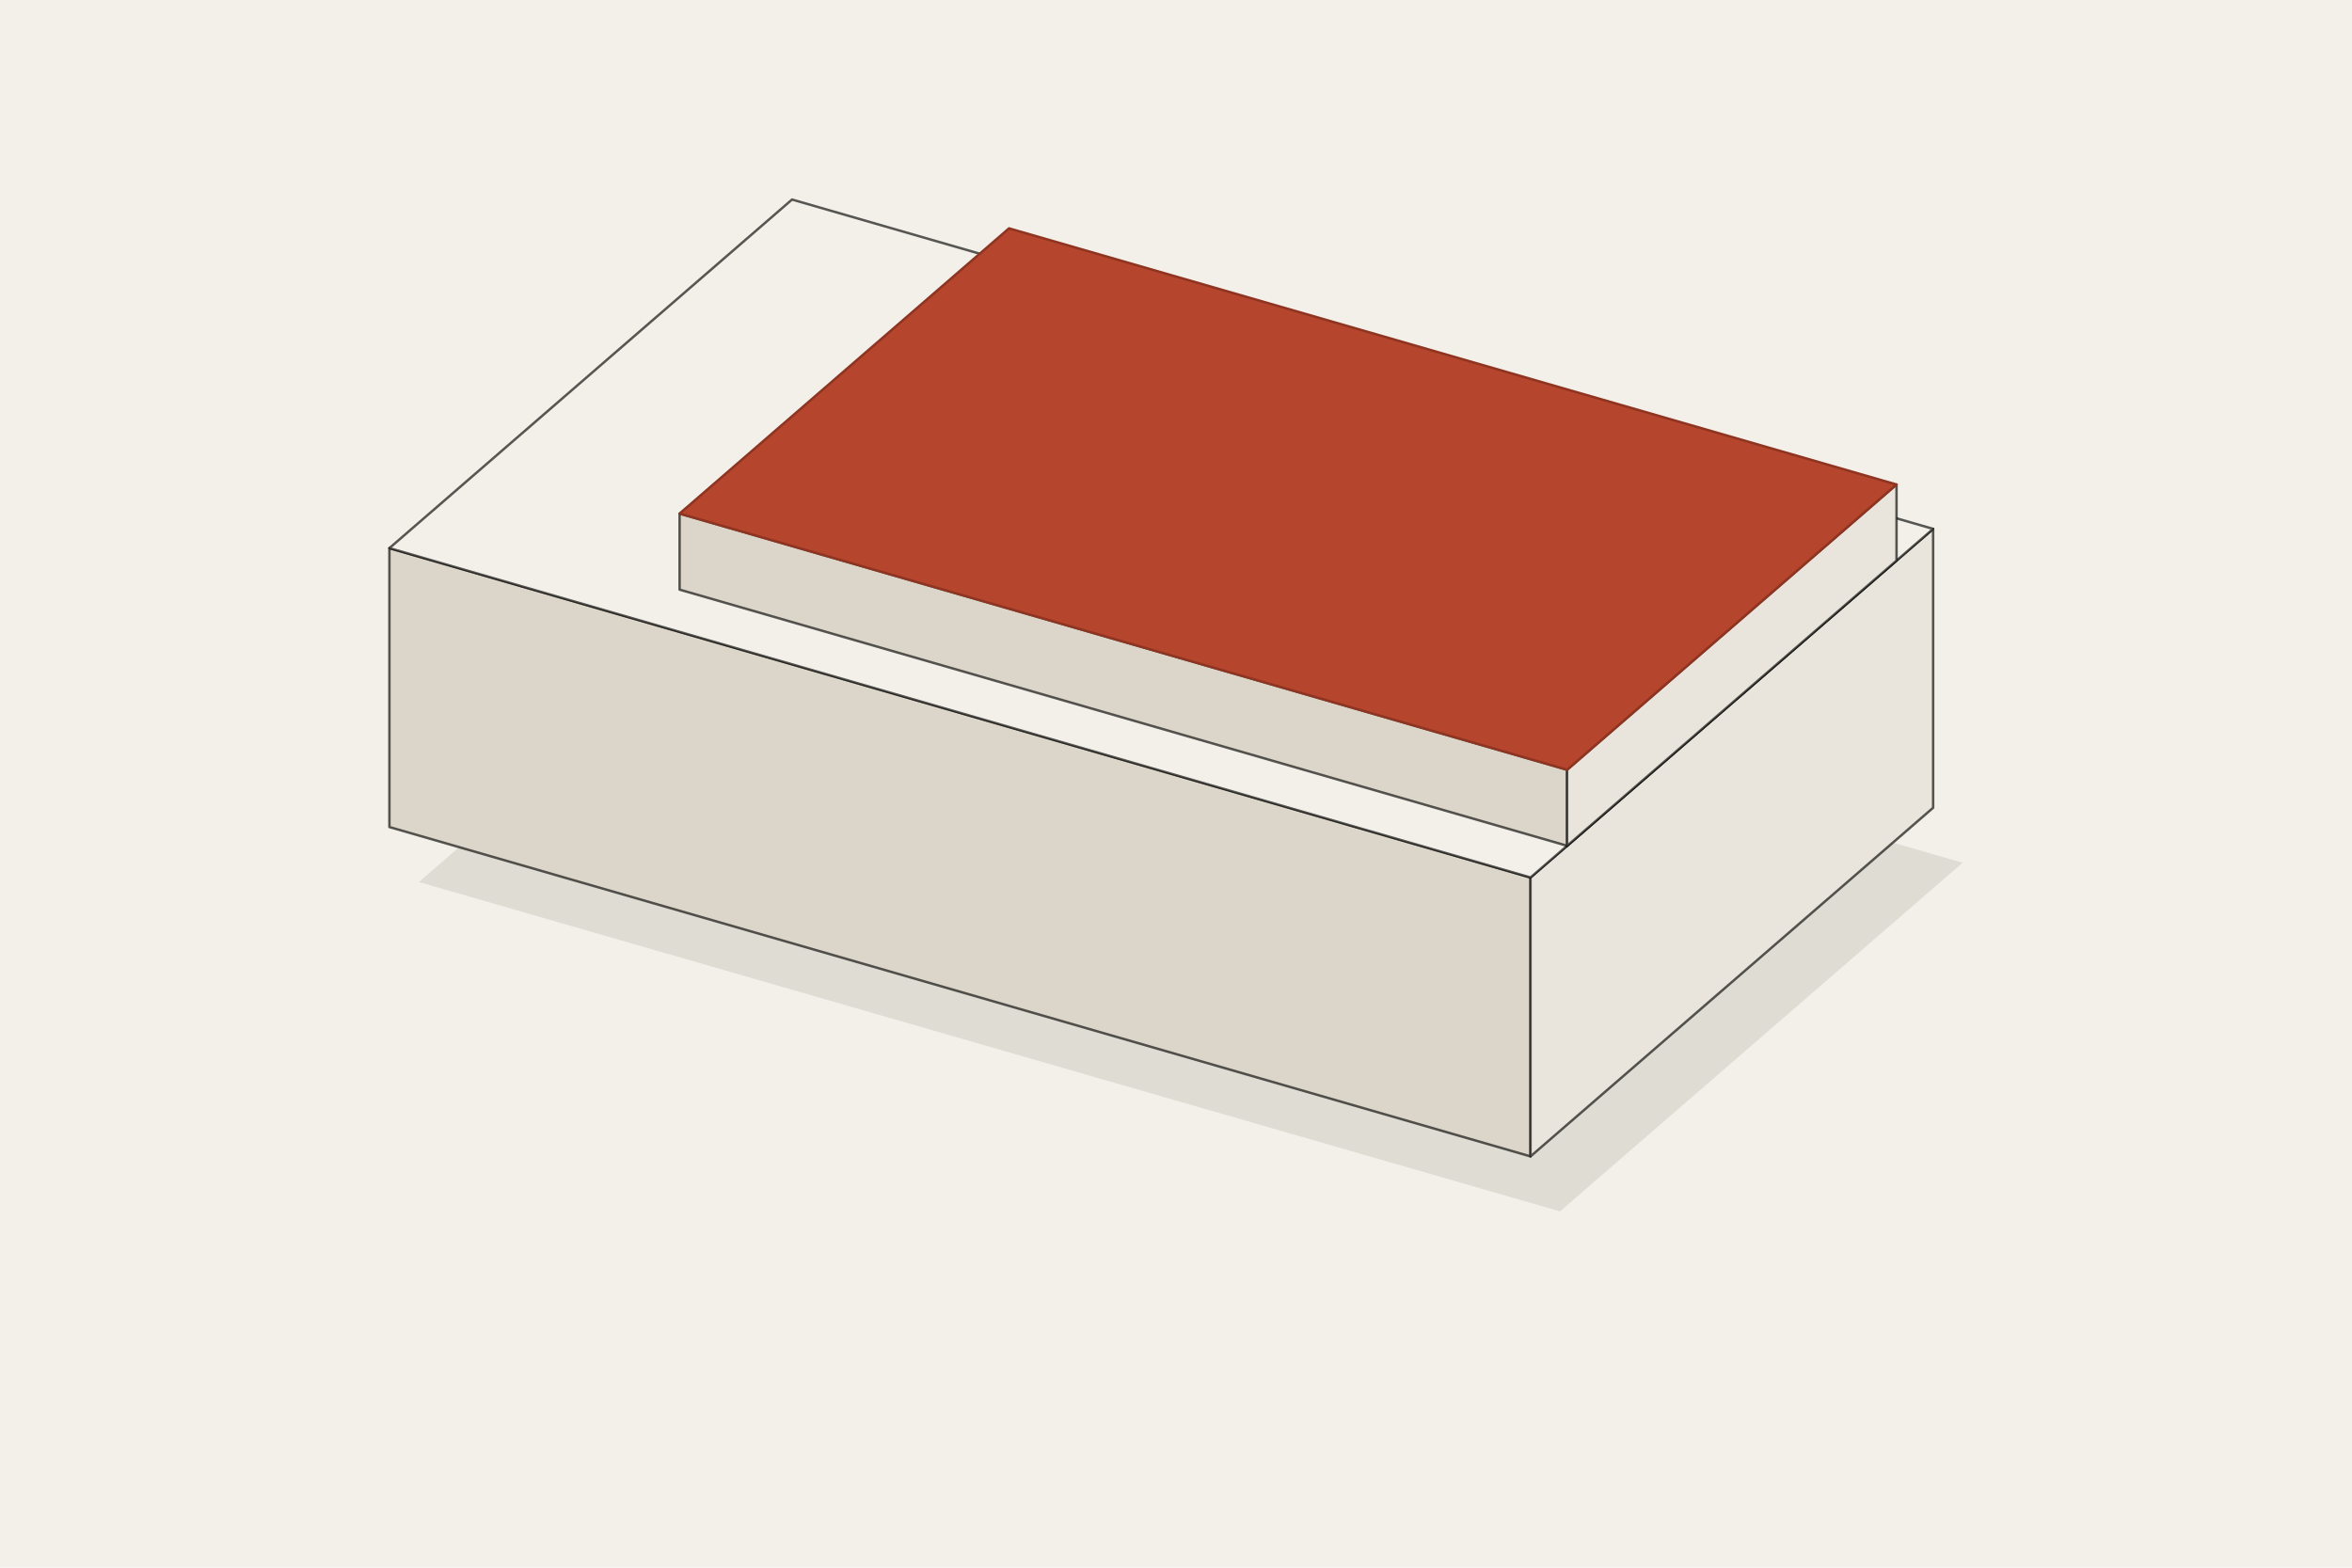
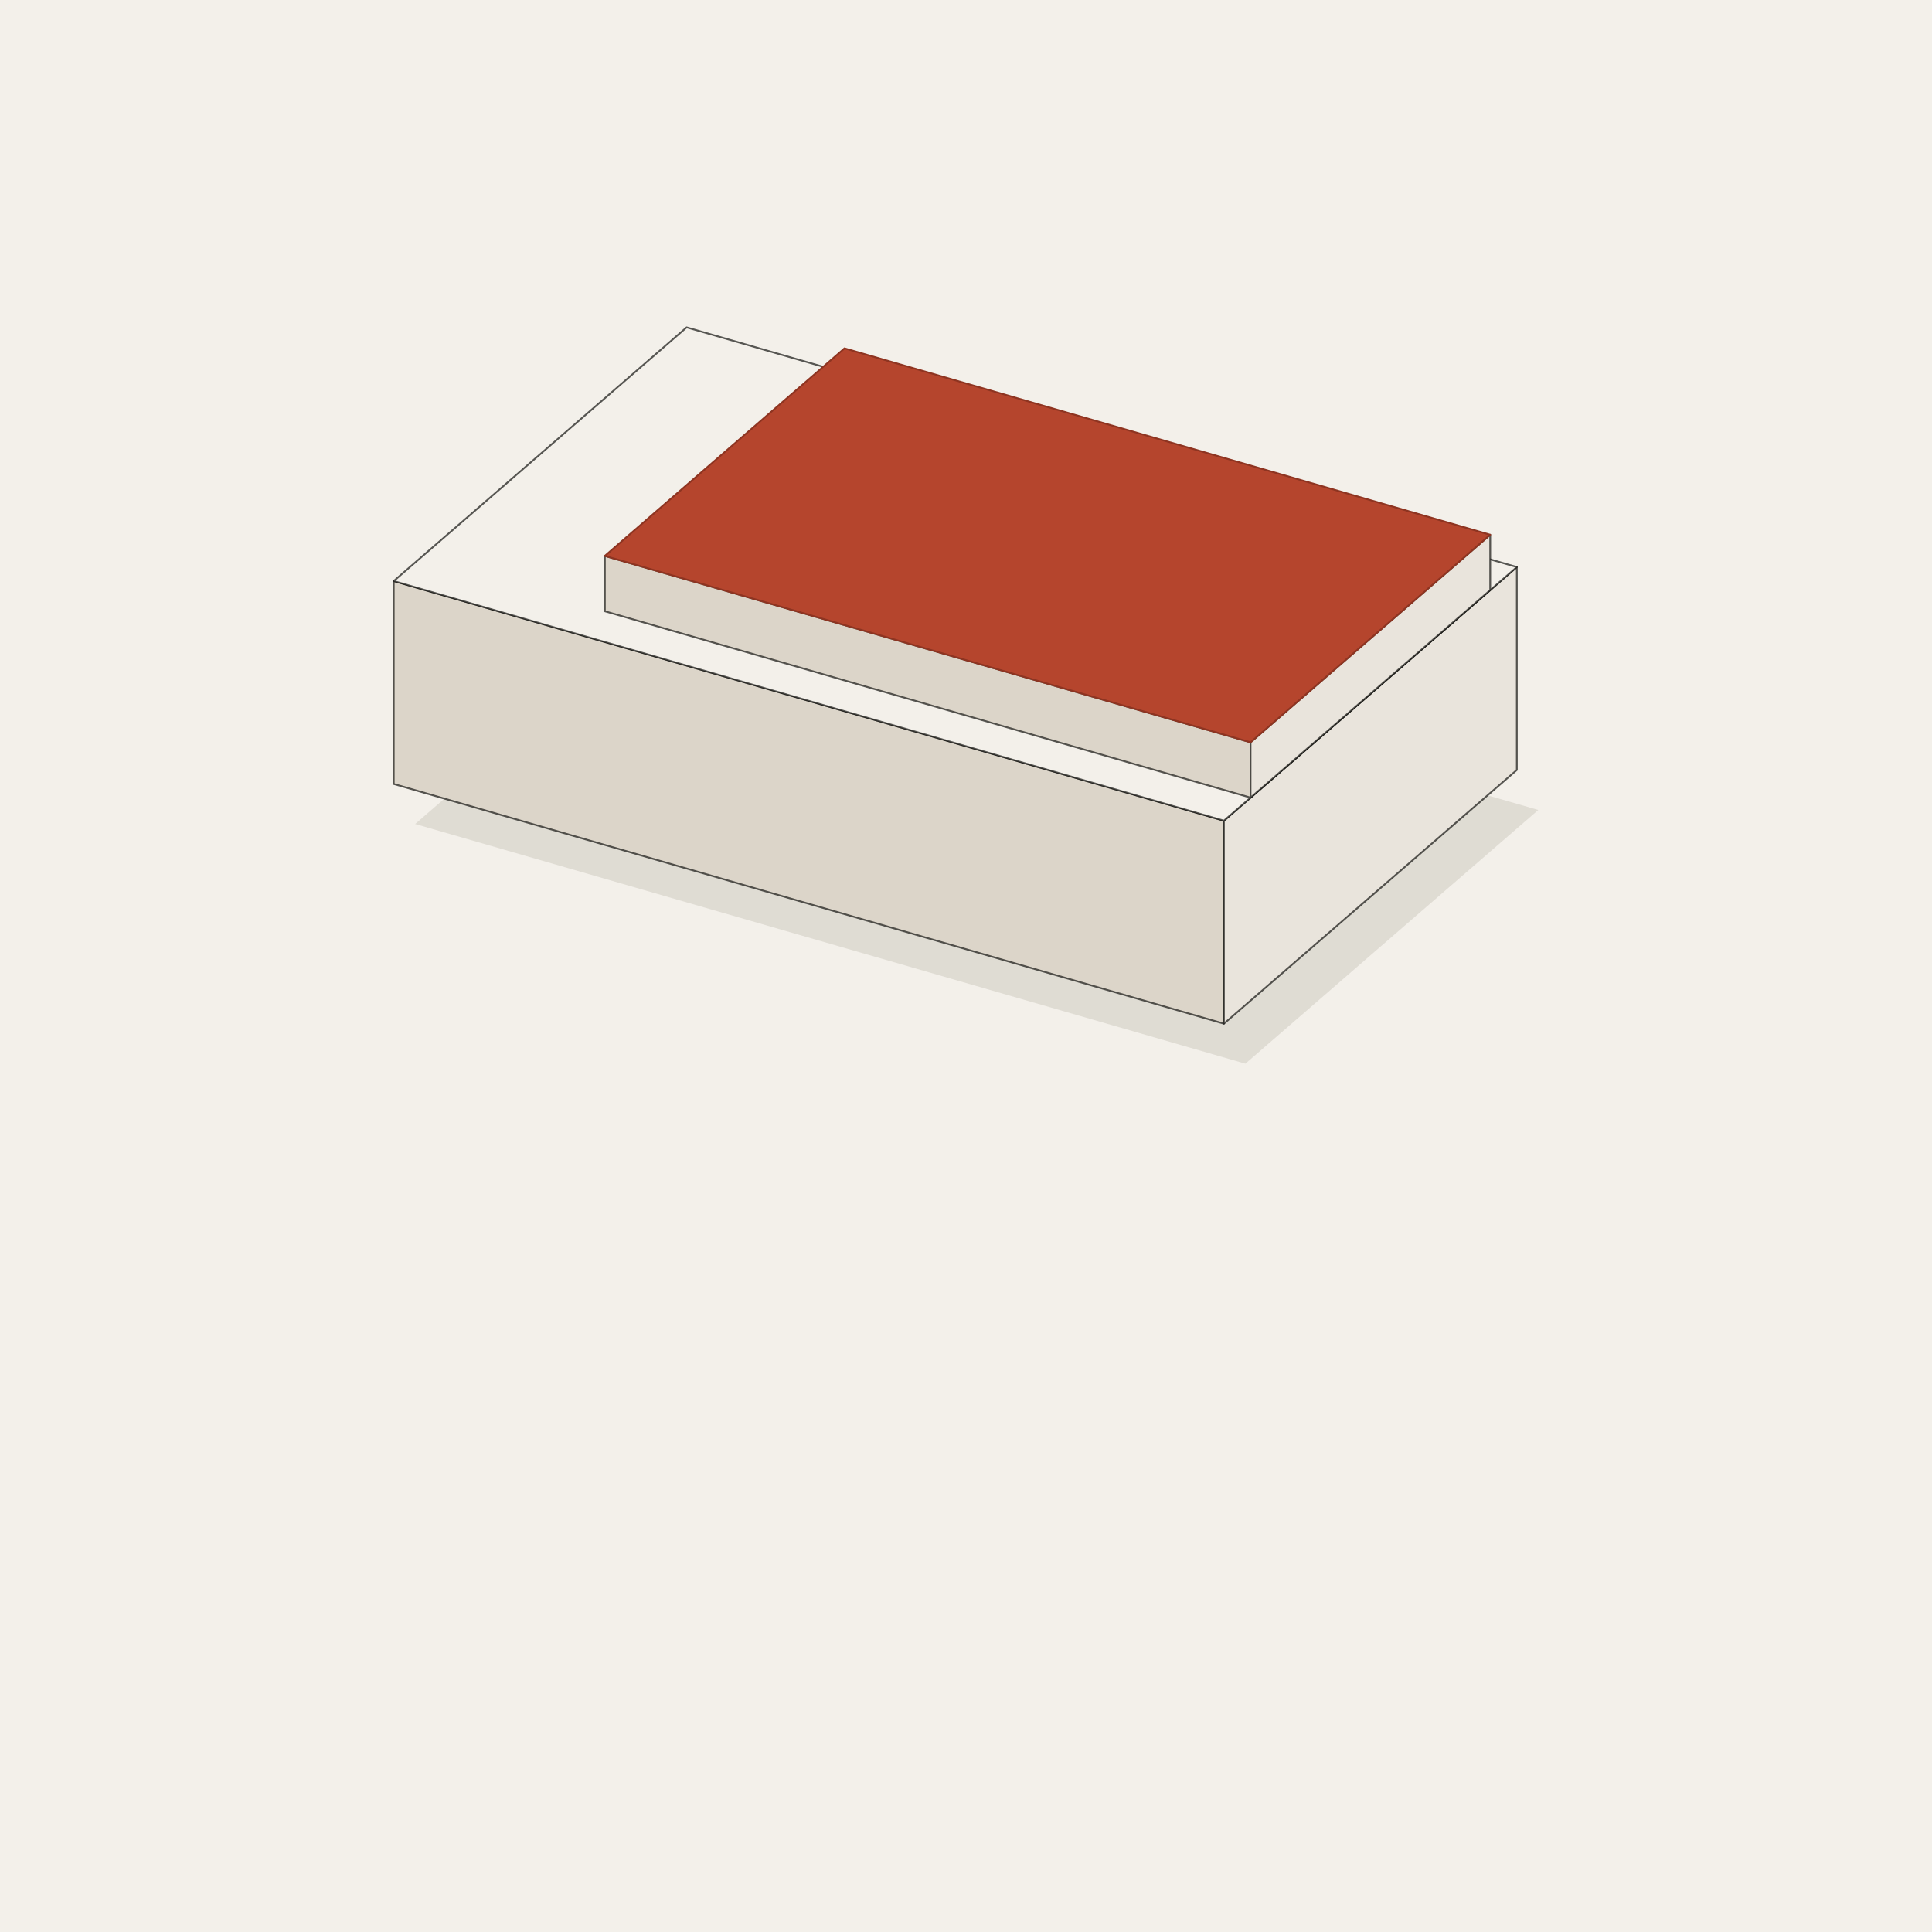
- <svg xmlns="http://www.w3.org/2000/svg" width="1200" height="800" viewBox="0 0 1200 800">
-   <rect width="1200" height="800" fill="#f3f0ea" />
-   <g transform="translate(404.09 205.33) scale(1.5562)" vector-effect="non-scaling-stroke">
+ <svg xmlns="http://www.w3.org/2000/svg" width="1000" height="1000" viewBox="0 0 1000 1000">
+   <rect width="1000" height="1000" fill="#f3f0ea" />
+   <g transform="translate(355.40 245.84) scale(1.1486)" vector-effect="non-scaling-stroke">
    <polygon points="9.66,42.97 383.79,150.97 251.79,265.29 -122.34,157.29" fill="#c9c3b8" fill-opacity="0.45" />
    <polygon points="-132.00,139.26 242.12,247.26 242.12,155.80 -132.00,47.80" fill="#dcd5c9" stroke="#151412" stroke-opacity="0.7" stroke-width="0.8" stroke-linejoin="round" />
    <polygon points="374.12,132.94 242.12,247.26 242.12,155.80 374.12,41.49" fill="#e9e4dc" stroke="#151412" stroke-opacity="0.7" stroke-width="0.8" stroke-linejoin="round" />
    <polygon points="0.00,-66.51 374.12,41.49 242.12,155.80 -132.00,47.80" fill="#f3f0ea" stroke="#151412" stroke-opacity="0.7" stroke-width="0.8" stroke-linejoin="round" />
    <polygon points="-36.86,61.41 254.12,145.41 254.12,120.47 -36.86,36.47" fill="#dcd5c9" stroke="#151412" stroke-opacity="0.7" stroke-width="0.8" stroke-linejoin="round" />
    <polygon points="362.12,51.88 254.12,145.41 254.12,120.47 362.12,26.94" fill="#e9e4dc" stroke="#151412" stroke-opacity="0.7" stroke-width="0.8" stroke-linejoin="round" />
    <polygon points="71.14,-57.06 362.12,26.94 254.12,120.47 -36.86,36.47" fill="#b5452d" stroke="#8e3421" stroke-width="0.8" stroke-linejoin="round" />
  </g>
</svg>
